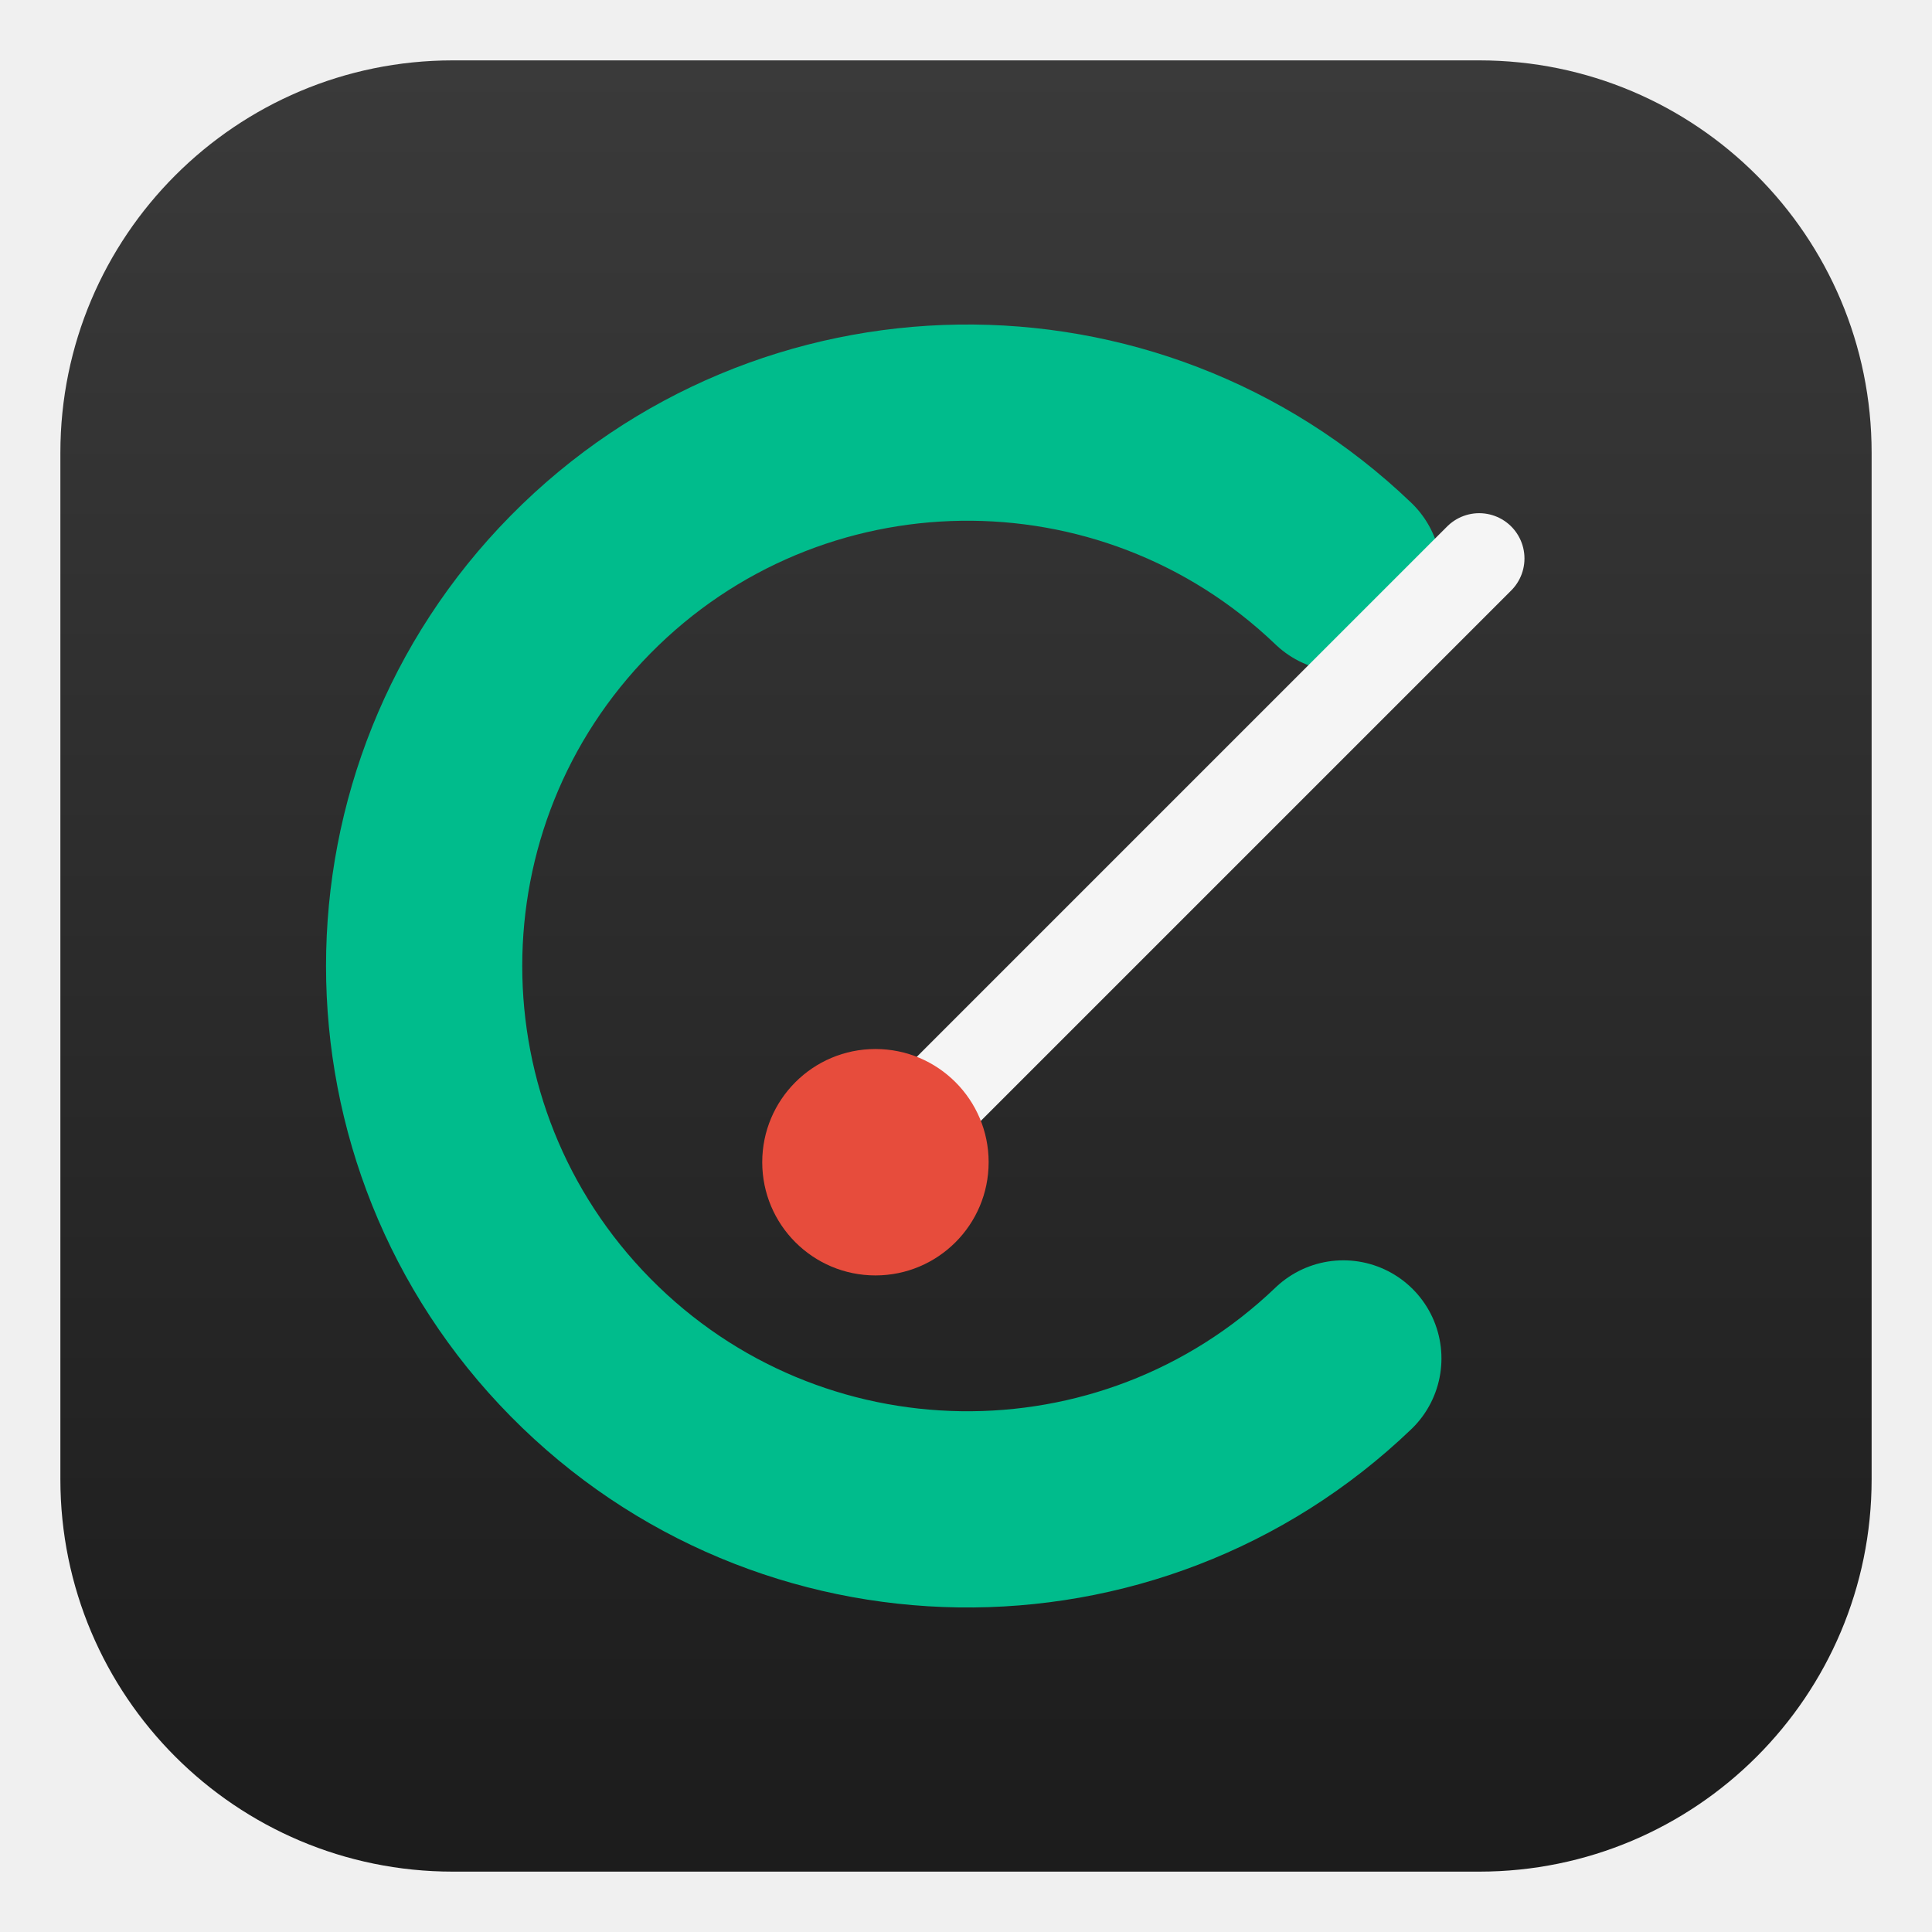
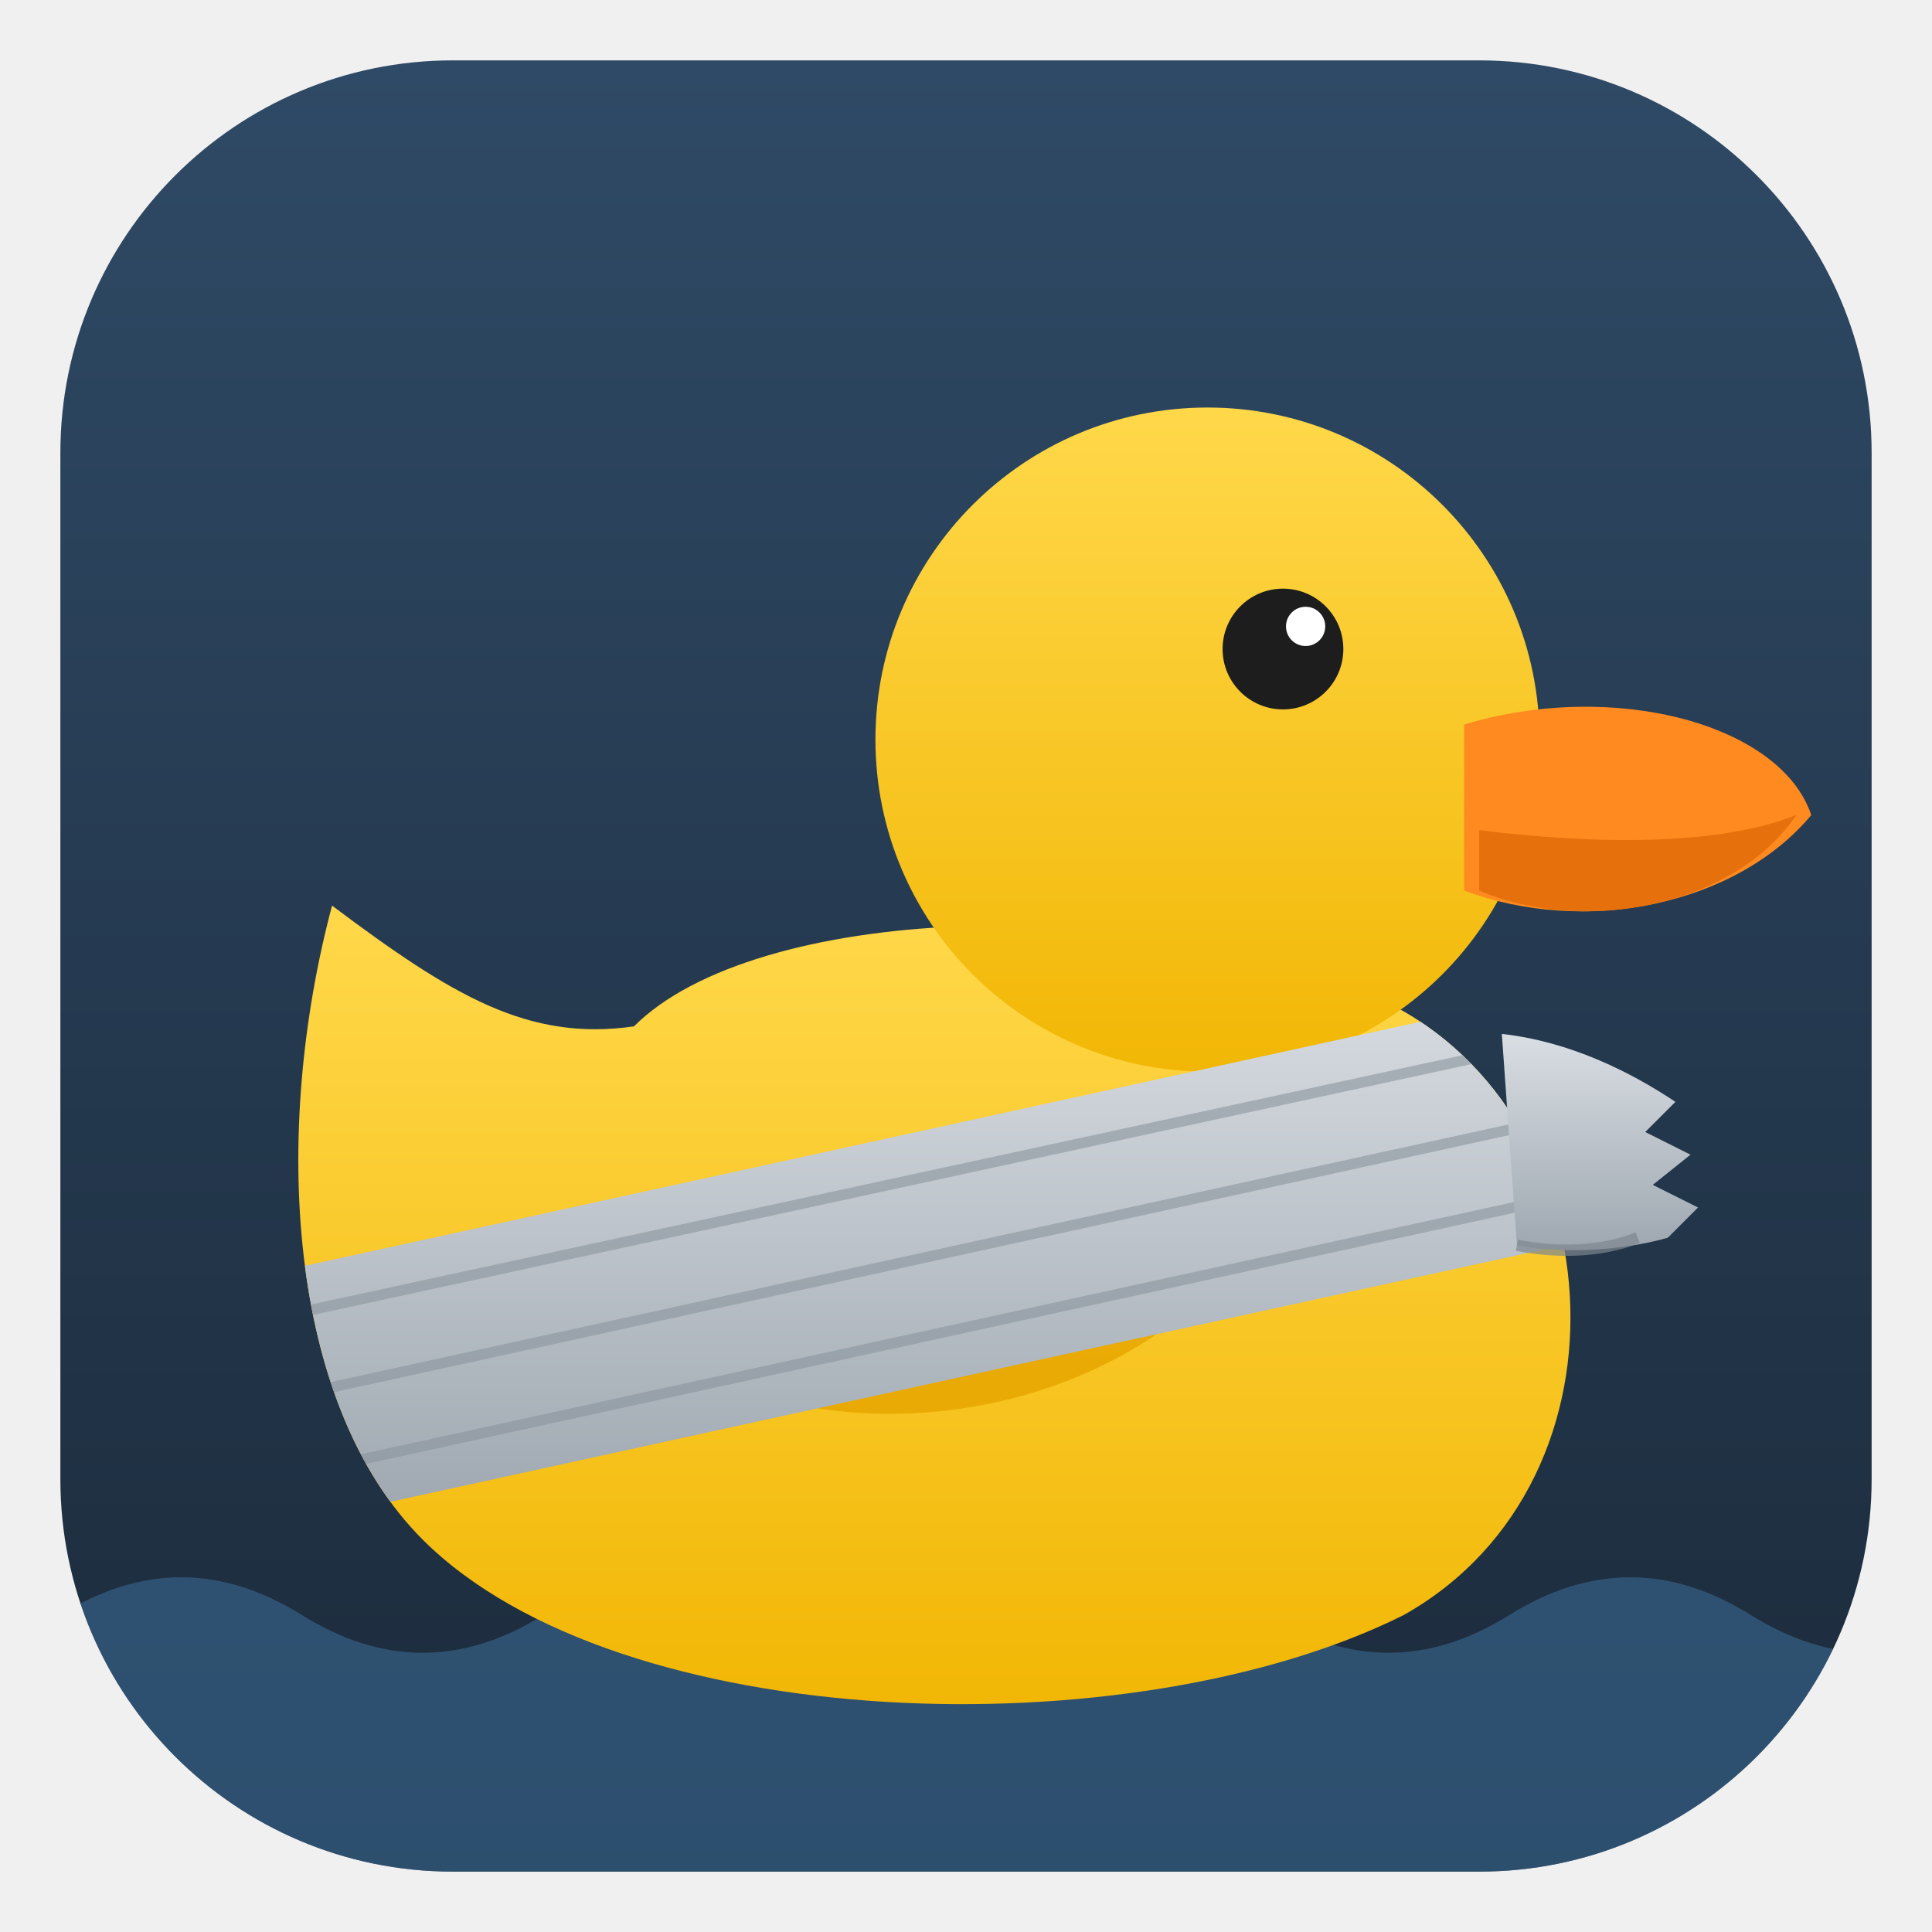
<svg xmlns="http://www.w3.org/2000/svg" viewBox="0 0 256 256">
  <defs>
    <linearGradient id="bg" x1="0" y1="0" x2="0" y2="1">
-       <stop offset="0" stop-color="#3a3a3a" />
-       <stop offset="1" stop-color="#1c1c1c" />
+       <stop offset="0" stop-color="#2f4a66" />
+       <stop offset="1" stop-color="#1b2a3a" />
    </linearGradient>
+     <linearGradient id="duck" x1="0" y1="0" x2="0" y2="1">
+       <stop offset="0" stop-color="#ffd84a" />
+       <stop offset="1" stop-color="#f2b705" />
+     </linearGradient>
+     <linearGradient id="tape" x1="0" y1="0" x2="0" y2="1">
+       <stop offset="0" stop-color="#d9dee3" />
+       <stop offset="1" stop-color="#9ea7b0" />
+     </linearGradient>
+     <clipPath id="tile">
+       <rect x="8" y="8" width="240" height="240" rx="52" />
+     </clipPath>
+     <clipPath id="body">
+       <path d="M44 120 C60 132 70 138 84 136 C100 120 150 118 182 132 C214 146 218 196 186 214 C150 232 82 230 56 204 C38 186 36 150 44 120 Z" />
+     </clipPath>
  </defs>
  <rect x="8" y="8" width="240" height="240" rx="52" fill="url(#bg)" />
-   <path d="M178 76a72 72 0 1 0 0 104" fill="none" stroke="#00bc8c" stroke-width="26" stroke-linecap="round" />
-   <path d="M120 150 196 74" stroke="#f5f5f5" stroke-width="12" stroke-linecap="round" />
-   <circle cx="116" cy="154" r="15" fill="#e74c3c" />
+   <path clip-path="url(#tile)" d="M8 214 q16 -10 32 0 t32 0 t32 0 t32 0 t32 0 t32 0 t32 0 t32 0 V248 H8 Z" fill="#3d6d99" opacity="0.55" />
+   <path d="M44 120 C60 132 70 138 84 136 C100 120 150 118 182 132 C214 146 218 196 186 214 C150 232 82 230 56 204 C38 186 36 150 44 120 Z" fill="url(#duck)" />
+   <circle cx="160" cy="98" r="44" fill="url(#duck)" />
+   <path d="M194 96 C214 90 236 96 240 108 C230 120 210 124 194 118 Z" fill="#ff8a1f" />
+   <path d="M196 110 C212 112 228 112 238 108 C230 120 210 124 196 118 Z" fill="#e5700c" />
+   <circle cx="170" cy="86" r="8" fill="#1d1d1d" />
+   <circle cx="173" cy="83" r="2.6" fill="#fff" />
+   <path d="M96 168 C116 146 152 146 168 162 C152 186 120 192 98 184 Z" fill="#e8a600" opacity="0.85" />
+   <g clip-path="url(#body)">
+     <path d="M30 170 L222 128 L230 160 L38 202 Z" fill="url(#tape)" />
+     <path d="M30 176 L224 134 M34 186 L226 144 M36 196 L228 154" stroke="#8b949d" stroke-width="1.4" opacity="0.6" />
+   </g>
+   <path d="M199 137 C208 138 216 142 222 146 l-4 4 l6 3 l-5 4 l6 3 l-4 4 C214 166 206 166 201 165 Z" fill="url(#tape)" />
+   <path d="M201 165 C206 166 212 166 217 164" stroke="#7d868f" stroke-width="1.5" fill="none" opacity="0.7" />
</svg>
